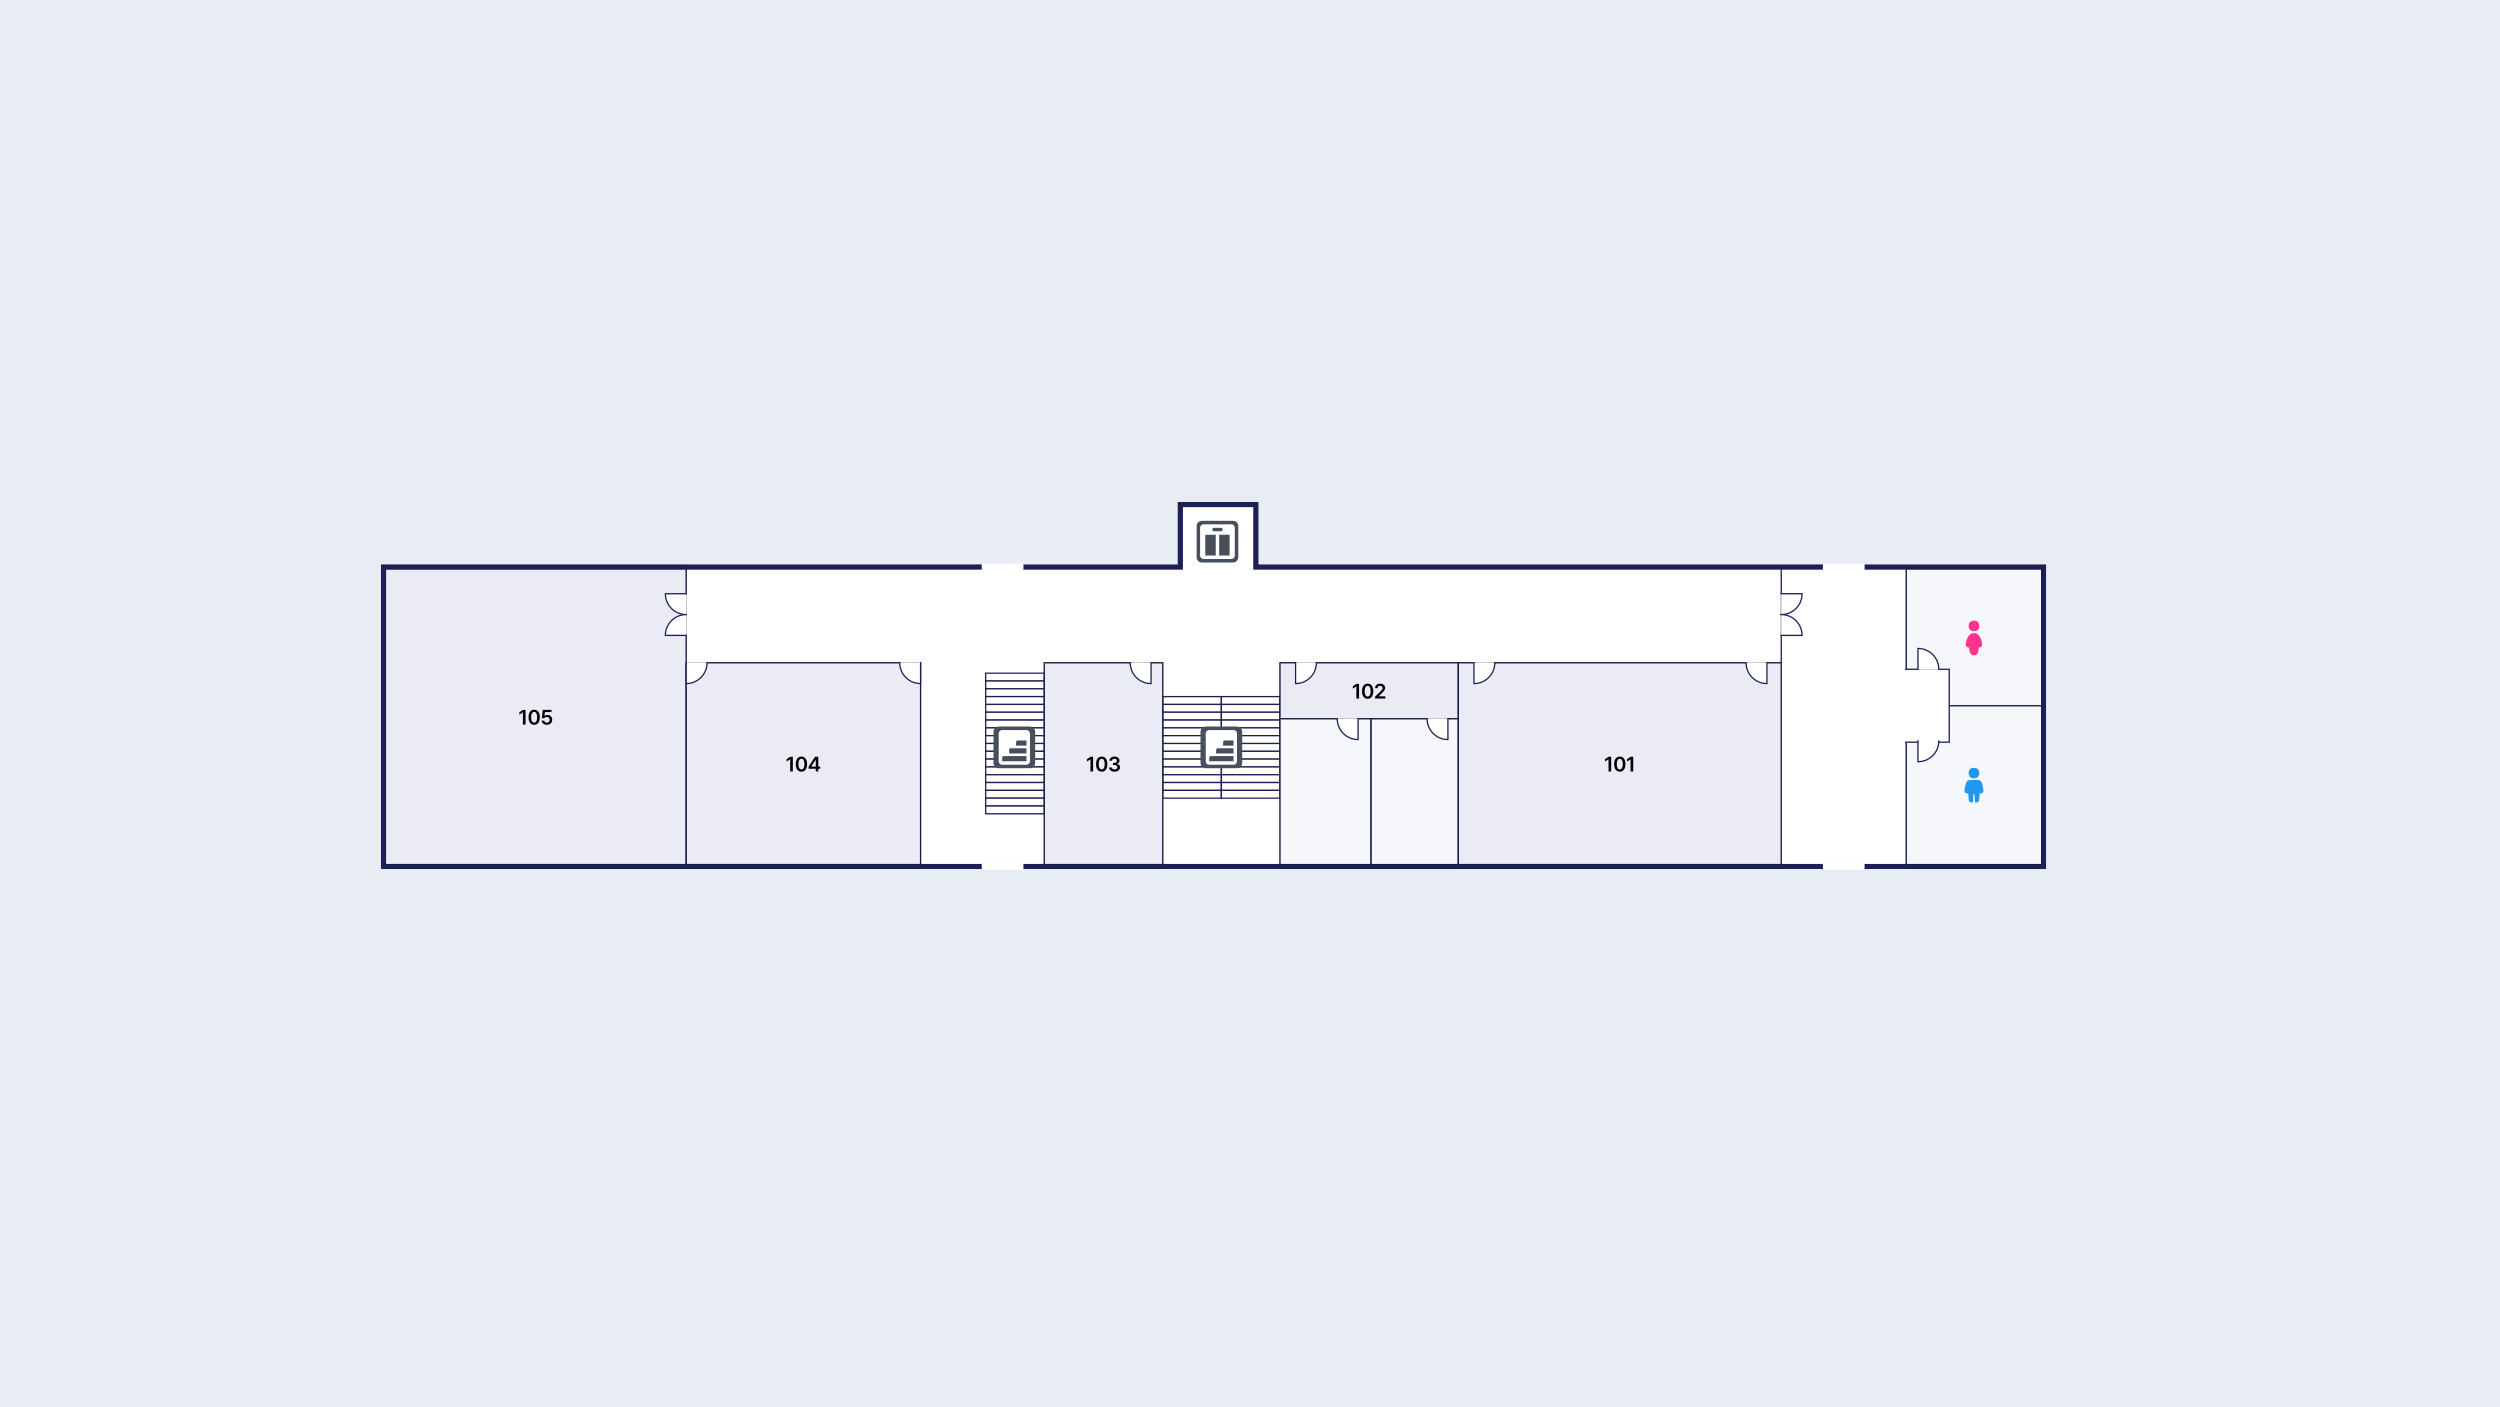
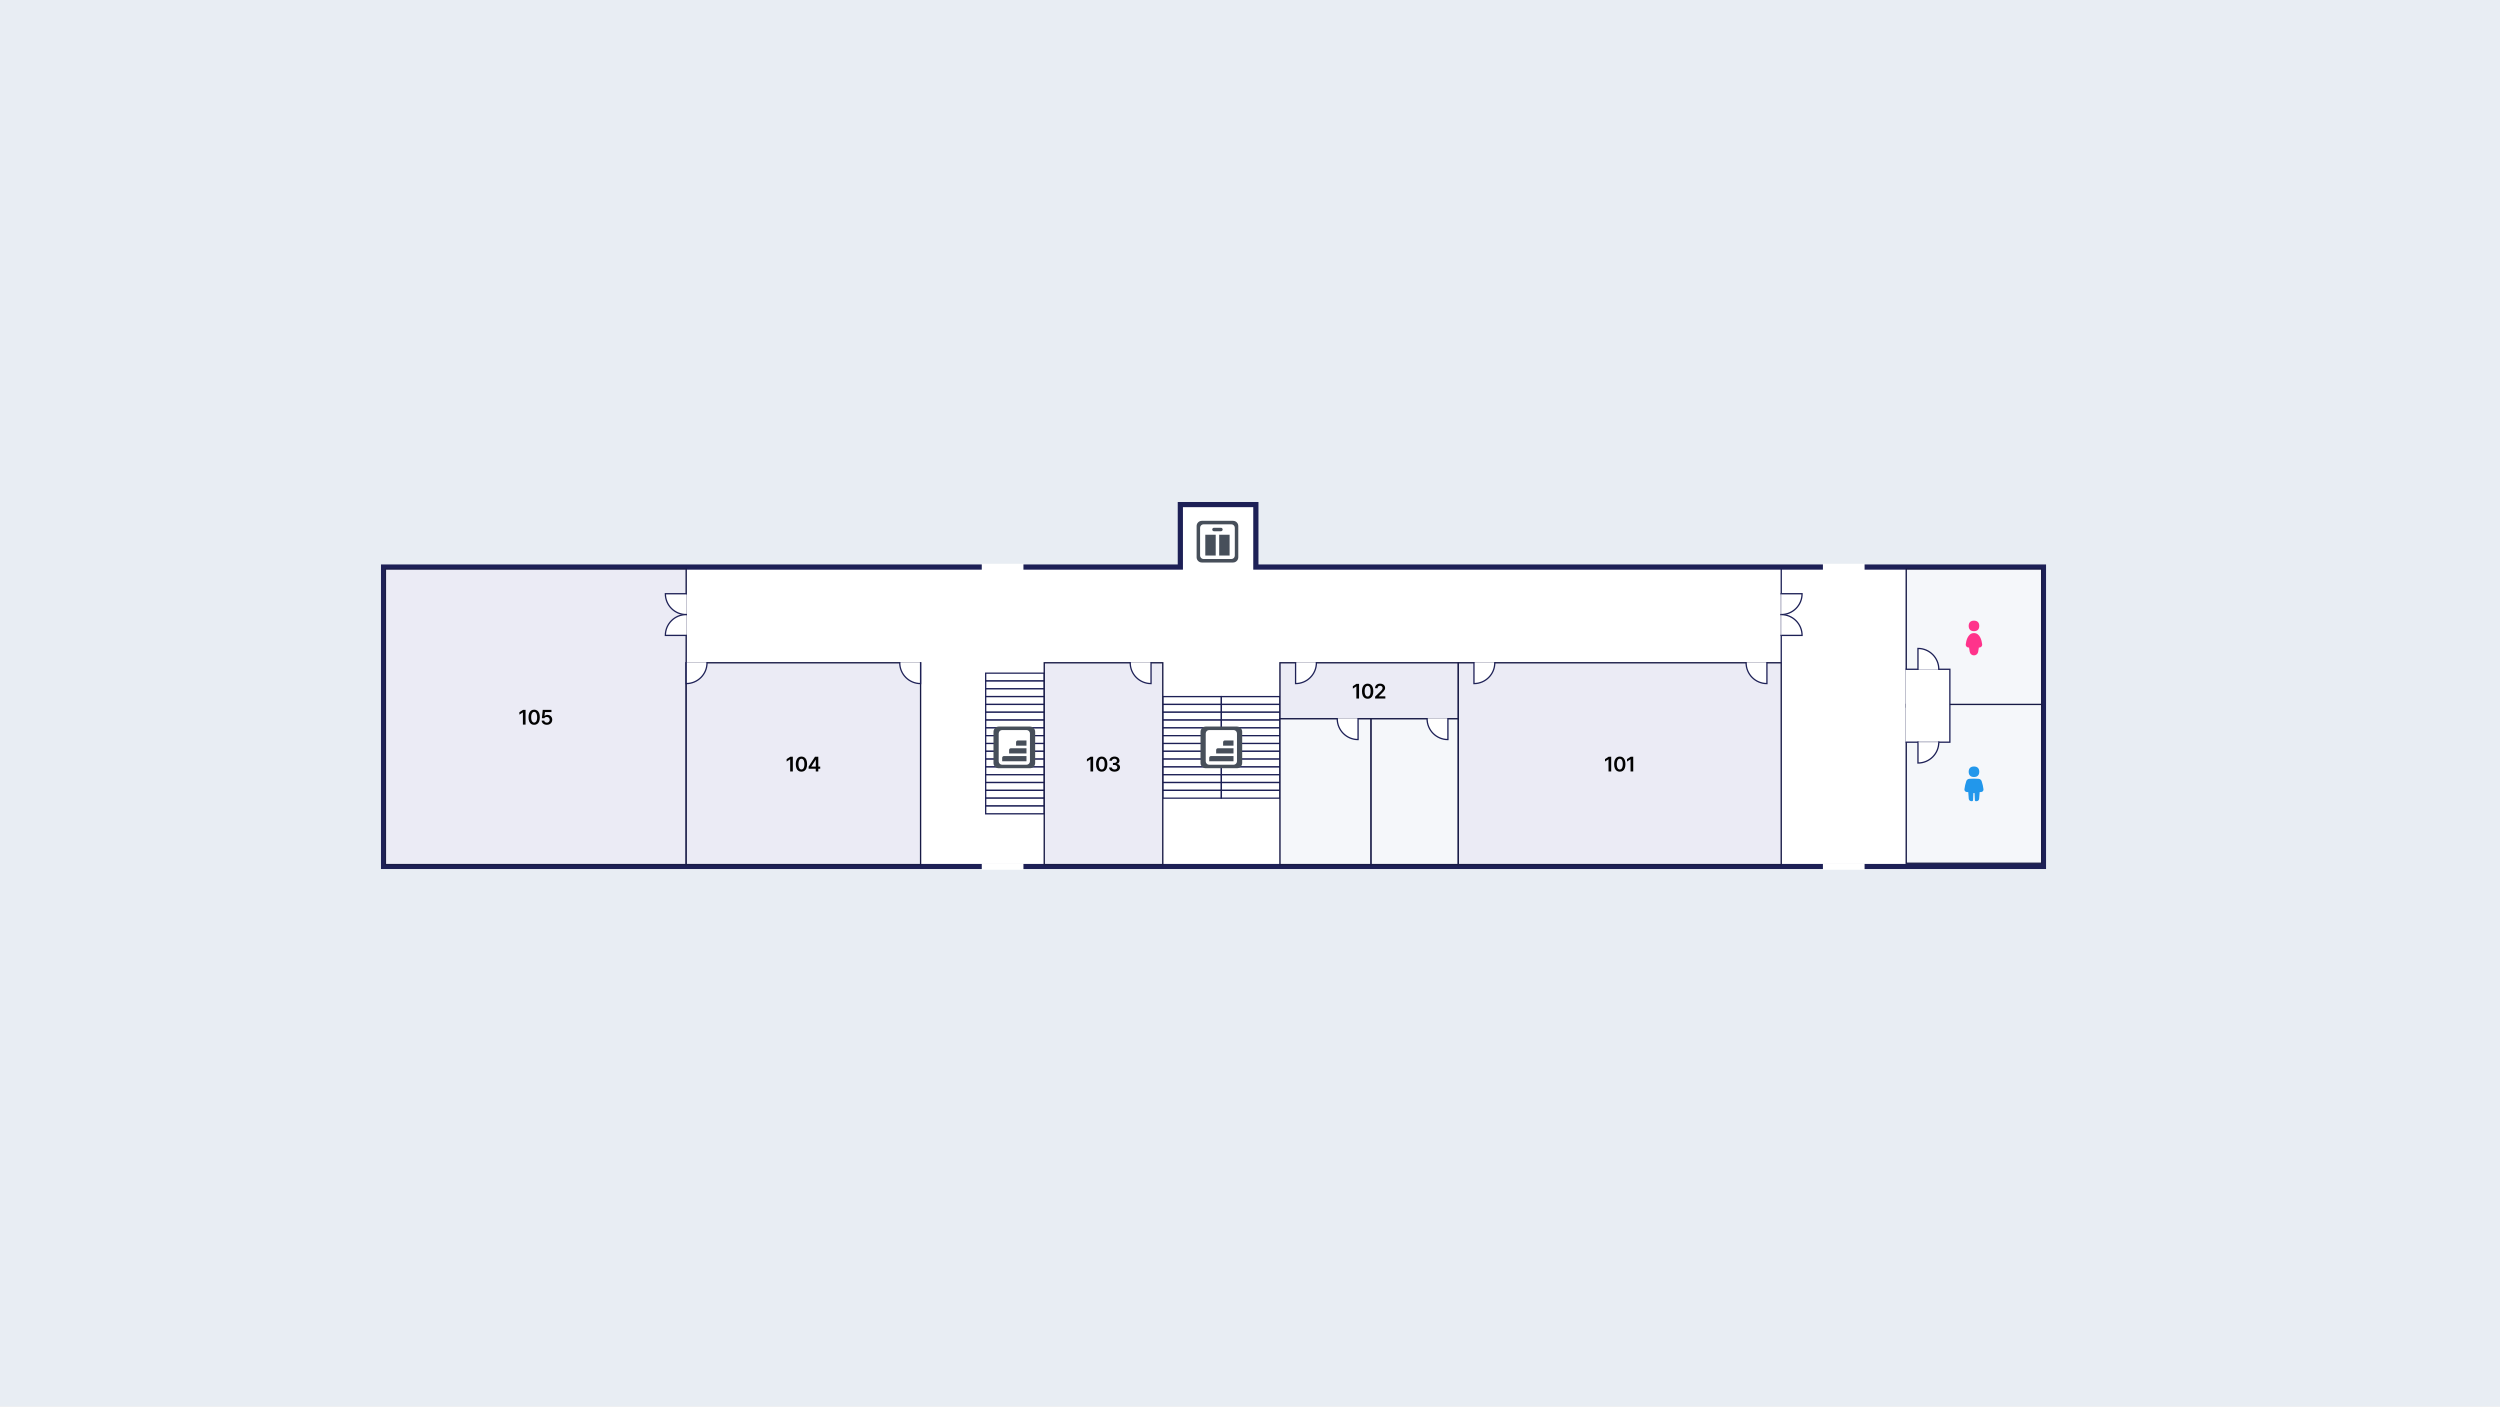
<svg xmlns="http://www.w3.org/2000/svg" width="1920" height="1080" viewBox="0 0 1920 1080" fill="none">
  <g id="B_1">
    <rect width="1920" height="1080" fill="#E8EDF3" />
    <g id="Visual">
      <g id="Union">
        <mask id="path-1-outside-1_913_35379" maskUnits="userSpaceOnUse" x="292.5" y="385.5" width="1279" height="282" fill="black">
          <rect fill="white" x="292.5" y="385.5" width="1279" height="282" />
          <path d="M963.5 436.5H1568.5V664.5H295.5V436.5H907.5V388.5H963.5V436.5Z" />
        </mask>
        <path d="M963.5 436.5H1568.5V664.5H295.5V436.5H907.5V388.5H963.5V436.5Z" fill="white" />
        <path d="M963.5 436.5H960.5V439.5H963.5V436.5ZM1568.5 436.5H1571.5V433.5H1568.5V436.5ZM1568.5 664.5V667.5H1571.5V664.5H1568.5ZM295.5 664.5H292.5V667.5H295.5V664.5ZM295.5 436.5V433.5H292.5V436.5H295.5ZM907.5 436.5V439.5H910.5V436.5H907.5ZM907.5 388.5V385.5H904.5V388.5H907.5ZM963.5 388.5H966.5V385.5H963.5V388.5ZM963.5 436.5V439.5H1568.5V436.5V433.5H963.5V436.5ZM1568.5 436.5H1565.5V664.5H1568.5H1571.5V436.5H1568.5ZM1568.5 664.5V661.5H295.5V664.5V667.5H1568.5V664.5ZM295.5 664.5H298.5V436.5H295.5H292.5V664.5H295.5ZM295.5 436.5V439.5H907.5V436.5V433.5H295.5V436.5ZM907.5 436.5H910.5V388.5H907.5H904.5V436.5H907.5ZM907.5 388.5V391.5H963.5V388.5V385.5H907.5V388.5ZM963.5 388.5H960.5V436.5H963.5H966.5V388.5H963.5Z" fill="#1D2056" mask="url(#path-1-outside-1_913_35379)" />
      </g>
      <g id="Rectangle 240653098">
        <path d="M1016 612.5H1048V644.5H1016V612.5Z" fill="white" />
        <path d="M1016 612.5H1048V644.5H1016V612.5Z" stroke="#1D2056" />
        <path d="M1016 612.5H1048V644.5H1016V612.5Z" stroke="black" stroke-opacity="0.2" />
      </g>
      <g id="Rectangle 240653098_2">
        <path d="M1016 576.5H1176V650.5H1016V576.5Z" fill="white" />
        <path d="M1016 576.5H1176V650.5H1016V576.5Z" stroke="#1D2056" />
        <path d="M1016 576.5H1176V650.5H1016V576.5Z" stroke="black" stroke-opacity="0.2" />
      </g>
      <g id="Union_2">
        <path d="M963.5 436.5H1568.5V664.5H295.5V436.5H907.5V388.5H963.5V436.5Z" fill="white" />
        <path d="M963.5 436.5H962.5V437.5H963.5V436.5ZM1568.5 436.5H1569.5V435.5H1568.5V436.5ZM1568.5 664.5V665.5H1569.5V664.5H1568.5ZM295.5 664.5H294.5V665.5H295.5V664.5ZM295.5 436.5V435.5H294.5V436.5H295.5ZM907.5 436.5V437.5H908.5V436.5H907.5ZM907.5 388.5V387.5H906.5V388.5H907.5ZM963.5 388.5H964.5V387.5H963.5V388.5ZM963.5 436.5V437.5H1568.5V436.5V435.5H963.5V436.5ZM1568.5 436.5H1567.5V664.5H1568.5H1569.5V436.5H1568.5ZM1568.5 664.5V663.5H295.5V664.5V665.5H1568.5V664.5ZM295.5 664.5H296.5V436.5H295.5H294.5V664.5H295.5ZM295.5 436.5V437.5H907.5V436.5V435.5H295.5V436.5ZM907.5 436.5H908.5V388.5H907.5H906.5V436.5H907.5ZM907.5 388.5V389.5H963.5V388.5V387.5H907.5V388.5ZM963.5 388.5H962.5V436.5H963.5H964.5V388.5H963.5Z" fill="#1D2056" />
      </g>
      <g id="map_elevator" clip-path="url(#clip0_913_35379)">
        <rect id="Rectangle 240653084" x="919" y="400" width="32" height="32" rx="4" fill="#474F5A" />
        <path id="Subtract" d="M945.667 402.667C947.139 402.667 948.333 403.861 948.333 405.333V426.667C948.333 428.139 947.139 429.333 945.667 429.333H924.333C922.861 429.333 921.667 428.139 921.667 426.667V405.333C921.667 403.861 922.861 402.667 924.333 402.667H945.667ZM925.667 410.667V426.667H933.667V410.667H925.667ZM936.333 410.667V426.667H944.333V410.667H936.333ZM932.333 405.333C931.597 405.333 931 405.931 931 406.667C931 407.403 931.597 408 932.333 408H937.667C938.403 408 939 407.403 939 406.667C939 405.931 938.403 405.333 937.667 405.333H932.333Z" fill="white" />
      </g>
      <rect id="Rectangle 240653118" x="786" y="663" width="5" height="32" transform="rotate(90 786 663)" fill="white" />
      <rect id="Rectangle 240653243" x="786" y="433" width="5" height="32" transform="rotate(90 786 433)" fill="white" />
      <rect id="Rectangle 240653244" x="1432" y="433" width="5" height="32" transform="rotate(90 1432 433)" fill="white" />
      <rect id="Rectangle 240653245" x="1432" y="663" width="5" height="32" transform="rotate(90 1432 663)" fill="white" />
      <g id="Frame 2087332179">
        <g id="stair">
          <rect id="Rectangle 240653086" x="938" y="535" width="6" height="45" transform="rotate(90 938 535)" fill="white" stroke="#1D2056" />
        </g>
        <g id="stair_2">
          <rect id="Rectangle 240653086_2" x="938" y="541" width="6" height="45" transform="rotate(90 938 541)" fill="white" stroke="#1D2056" />
        </g>
        <rect id="Rectangle 240653086_3" x="938" y="547" width="6" height="45" transform="rotate(90 938 547)" fill="white" stroke="#1D2056" />
        <rect id="Rectangle 240653087" x="938" y="553" width="6" height="45" transform="rotate(90 938 553)" fill="white" stroke="#1D2056" />
        <rect id="Rectangle 240653088" x="938" y="559" width="6" height="45" transform="rotate(90 938 559)" fill="white" stroke="#1D2056" />
        <rect id="Rectangle 240653089" x="938" y="565" width="6" height="45" transform="rotate(90 938 565)" fill="white" stroke="#1D2056" />
        <rect id="Rectangle 240653090" x="938" y="571" width="6" height="45" transform="rotate(90 938 571)" fill="white" stroke="#1D2056" />
        <rect id="Rectangle 240653091" x="938" y="577" width="6" height="45" transform="rotate(90 938 577)" fill="white" stroke="#1D2056" />
        <rect id="Rectangle 240653092" x="938" y="583" width="6" height="45" transform="rotate(90 938 583)" fill="white" stroke="#1D2056" />
        <rect id="Rectangle 240653093" x="938" y="589" width="6" height="45" transform="rotate(90 938 589)" fill="white" stroke="#1D2056" />
        <rect id="Rectangle 240653094" x="938" y="595" width="6" height="45" transform="rotate(90 938 595)" fill="white" stroke="#1D2056" />
        <rect id="Rectangle 240653095" x="938" y="601" width="6" height="45" transform="rotate(90 938 601)" fill="white" stroke="#1D2056" />
        <rect id="Rectangle 240653096" x="938" y="607" width="6" height="45" transform="rotate(90 938 607)" fill="white" stroke="#1D2056" />
      </g>
      <g id="Frame 2087332186">
        <g id="stair_3">
          <rect id="Rectangle 240653086_4" x="802" y="517" width="6" height="45" transform="rotate(90 802 517)" fill="white" stroke="#1D2056" />
        </g>
        <g id="stair_4">
          <rect id="Rectangle 240653086_5" x="802" y="523" width="6" height="45" transform="rotate(90 802 523)" fill="white" stroke="#1D2056" />
        </g>
        <rect id="Rectangle 240653086_6" x="802" y="529" width="6" height="45" transform="rotate(90 802 529)" fill="white" stroke="#1D2056" />
        <rect id="Rectangle 240653087_2" x="802" y="535" width="6" height="45" transform="rotate(90 802 535)" fill="white" stroke="#1D2056" />
        <rect id="Rectangle 240653088_2" x="802" y="541" width="6" height="45" transform="rotate(90 802 541)" fill="white" stroke="#1D2056" />
        <rect id="Rectangle 240653089_2" x="802" y="547" width="6" height="45" transform="rotate(90 802 547)" fill="white" stroke="#1D2056" />
        <rect id="Rectangle 240653090_2" x="802" y="553" width="6" height="45" transform="rotate(90 802 553)" fill="white" stroke="#1D2056" />
        <rect id="Rectangle 240653091_2" x="802" y="559" width="6" height="45" transform="rotate(90 802 559)" fill="white" stroke="#1D2056" />
        <rect id="Rectangle 240653092_2" x="802" y="565" width="6" height="45" transform="rotate(90 802 565)" fill="white" stroke="#1D2056" />
        <rect id="Rectangle 240653093_2" x="802" y="571" width="6" height="45" transform="rotate(90 802 571)" fill="white" stroke="#1D2056" />
        <rect id="Rectangle 240653094_2" x="802" y="577" width="6" height="45" transform="rotate(90 802 577)" fill="white" stroke="#1D2056" />
        <rect id="Rectangle 240653095_2" x="802" y="583" width="6" height="45" transform="rotate(90 802 583)" fill="white" stroke="#1D2056" />
        <rect id="Rectangle 240653096_2" x="802" y="589" width="6" height="45" transform="rotate(90 802 589)" fill="white" stroke="#1D2056" />
        <rect id="Rectangle 240653097" x="802" y="595" width="6" height="45" transform="rotate(90 802 595)" fill="white" stroke="#1D2056" />
        <rect id="Rectangle 240653098_3" x="802" y="601" width="6" height="45" transform="rotate(90 802 601)" fill="white" stroke="#1D2056" />
        <rect id="Rectangle 240653099" x="802" y="607" width="6" height="45" transform="rotate(90 802 607)" fill="white" stroke="#1D2056" />
        <rect id="Rectangle 240653100" x="802" y="613" width="6" height="45" transform="rotate(90 802 613)" fill="white" stroke="#1D2056" />
        <rect id="Rectangle 240653101" x="802" y="619" width="6" height="45" transform="rotate(90 802 619)" fill="white" stroke="#1D2056" />
      </g>
      <g id="Frame 2087332185">
        <g id="stair_5">
          <rect id="Rectangle 240653086_7" x="983" y="535" width="6" height="45" transform="rotate(90 983 535)" fill="white" stroke="#1D2056" />
        </g>
        <g id="stair_6">
          <rect id="Rectangle 240653086_8" x="983" y="541" width="6" height="45" transform="rotate(90 983 541)" fill="white" stroke="#1D2056" />
        </g>
        <rect id="Rectangle 240653086_9" x="983" y="547" width="6" height="45" transform="rotate(90 983 547)" fill="white" stroke="#1D2056" />
        <rect id="Rectangle 240653087_3" x="983" y="553" width="6" height="45" transform="rotate(90 983 553)" fill="white" stroke="#1D2056" />
        <rect id="Rectangle 240653088_3" x="983" y="559" width="6" height="45" transform="rotate(90 983 559)" fill="white" stroke="#1D2056" />
        <rect id="Rectangle 240653089_3" x="983" y="565" width="6" height="45" transform="rotate(90 983 565)" fill="white" stroke="#1D2056" />
        <rect id="Rectangle 240653090_3" x="983" y="571" width="6" height="45" transform="rotate(90 983 571)" fill="white" stroke="#1D2056" />
        <rect id="Rectangle 240653091_3" x="983" y="577" width="6" height="45" transform="rotate(90 983 577)" fill="white" stroke="#1D2056" />
        <rect id="Rectangle 240653092_3" x="983" y="583" width="6" height="45" transform="rotate(90 983 583)" fill="white" stroke="#1D2056" />
        <rect id="Rectangle 240653093_3" x="983" y="589" width="6" height="45" transform="rotate(90 983 589)" fill="white" stroke="#1D2056" />
        <rect id="Rectangle 240653094_3" x="983" y="595" width="6" height="45" transform="rotate(90 983 595)" fill="white" stroke="#1D2056" />
        <rect id="Rectangle 240653095_3" x="983" y="601" width="6" height="45" transform="rotate(90 983 601)" fill="white" stroke="#1D2056" />
        <rect id="Rectangle 240653096_3" x="983" y="607" width="6" height="45" transform="rotate(90 983 607)" fill="white" stroke="#1D2056" />
      </g>
      <g id="room">
        <rect x="296" y="437" width="231" height="227" fill="#EBEBF5" />
        <rect x="296" y="437" width="231" height="227" stroke="#1D2056" />
        <rect x="296" y="437" width="231" height="227" stroke="black" stroke-opacity="0.2" />
        <path id="105" d="M403.632 556.5H401.586V547.172H401.523L398.875 548.867V547L401.679 545.188H403.632V556.5ZM410.234 556.656C409.328 556.656 408.549 556.43 407.898 555.977C407.253 555.523 406.755 554.862 406.406 553.992C406.062 553.117 405.891 552.068 405.891 550.844C405.891 549.62 406.062 548.573 406.406 547.703C406.755 546.833 407.255 546.172 407.906 545.719C408.557 545.26 409.333 545.031 410.234 545.031C411.135 545.031 411.911 545.26 412.562 545.719C413.219 546.172 413.719 546.836 414.062 547.711C414.406 548.581 414.578 549.625 414.578 550.844C414.578 552.073 414.406 553.122 414.062 553.992C413.724 554.862 413.227 555.523 412.57 555.977C411.919 556.43 411.141 556.656 410.234 556.656ZM410.234 554.945C410.708 554.945 411.117 554.792 411.461 554.484C411.805 554.172 412.068 553.711 412.25 553.102C412.437 552.487 412.529 551.734 412.523 550.844C412.523 549.958 412.43 549.208 412.242 548.594C412.06 547.974 411.797 547.508 411.453 547.195C411.115 546.878 410.708 546.719 410.234 546.719C409.76 546.719 409.352 546.878 409.008 547.195C408.669 547.508 408.406 547.974 408.219 548.594C408.031 549.208 407.937 549.958 407.937 550.844C407.937 551.734 408.029 552.487 408.211 553.102C408.398 553.711 408.664 554.172 409.008 554.484C409.352 554.792 409.76 554.945 410.234 554.945ZM419.977 556.656C419.237 556.656 418.565 556.518 417.961 556.242C417.362 555.961 416.891 555.576 416.547 555.086C416.203 554.596 416.019 554.044 415.993 553.43H417.969C418 553.732 418.107 554.003 418.289 554.242C418.472 554.482 418.711 554.669 419.008 554.805C419.305 554.94 419.628 555.008 419.977 555.008C420.394 555.008 420.766 554.914 421.094 554.727C421.422 554.539 421.68 554.281 421.868 553.953C422.055 553.625 422.149 553.253 422.149 552.836C422.149 552.409 422.052 552.029 421.86 551.695C421.672 551.362 421.409 551.102 421.071 550.914C420.732 550.721 420.347 550.625 419.914 550.625C419.466 550.62 419.086 550.695 418.774 550.852C418.461 551.008 418.216 551.255 418.039 551.594H416.157L416.836 545.188H423.516V546.891H418.516L418.172 549.898H418.266C418.495 549.643 418.805 549.435 419.196 549.273C419.591 549.112 420.016 549.031 420.469 549.031C421.162 549.031 421.787 549.193 422.344 549.516C422.901 549.833 423.336 550.279 423.649 550.852C423.966 551.419 424.125 552.062 424.125 552.781C424.125 553.526 423.948 554.193 423.594 554.781C423.24 555.37 422.748 555.831 422.118 556.164C421.493 556.492 420.779 556.656 419.977 556.656Z" fill="black" />
      </g>
      <g id="room_2">
        <rect x="527" y="509" width="180" height="155" fill="#EBEBF5" />
        <rect x="527" y="509" width="180" height="155" stroke="#1D2056" />
        <rect x="527" y="509" width="180" height="155" stroke="black" stroke-opacity="0.2" />
        <path id="104" d="M608.898 592.5H606.851V583.172H606.789L604.14 584.867V583L606.945 581.188H608.898V592.5ZM615.5 592.656C614.594 592.656 613.815 592.43 613.164 591.977C612.518 591.523 612.021 590.862 611.672 589.992C611.328 589.117 611.156 588.068 611.156 586.844C611.156 585.62 611.328 584.573 611.672 583.703C612.021 582.833 612.521 582.172 613.172 581.719C613.823 581.26 614.599 581.031 615.5 581.031C616.401 581.031 617.177 581.26 617.828 581.719C618.484 582.172 618.984 582.836 619.328 583.711C619.672 584.581 619.844 585.625 619.844 586.844C619.844 588.073 619.672 589.122 619.328 589.992C618.99 590.862 618.492 591.523 617.836 591.977C617.185 592.43 616.406 592.656 615.5 592.656ZM615.5 590.945C615.974 590.945 616.383 590.792 616.727 590.484C617.07 590.172 617.333 589.711 617.516 589.102C617.703 588.487 617.794 587.734 617.789 586.844C617.789 585.958 617.695 585.208 617.508 584.594C617.326 583.974 617.062 583.508 616.719 583.195C616.38 582.878 615.974 582.719 615.5 582.719C615.026 582.719 614.617 582.878 614.273 583.195C613.935 583.508 613.672 583.974 613.484 584.594C613.297 585.208 613.203 585.958 613.203 586.844C613.203 587.734 613.294 588.487 613.477 589.102C613.664 589.711 613.93 590.172 614.273 590.484C614.617 590.792 615.026 590.945 615.5 590.945ZM621.016 588.773L625.907 581.188H627.25V583.5H626.414L623.102 588.633V588.727H629.93V590.391H621.016V588.773ZM626.508 589.906L626.532 589.172V581.188H628.453V592.5H626.508V589.906Z" fill="black" />
      </g>
      <g id="room_3">
        <rect x="802" y="509" width="91" height="155" fill="#EBEBF5" />
        <rect x="802" y="509" width="91" height="155" stroke="#1D2056" />
        <rect x="802" y="509" width="91" height="155" stroke="black" stroke-opacity="0.2" />
        <path id="103" d="M839.515 592.5H837.468V583.172H837.406L834.757 584.867V583L837.562 581.188H839.515V592.5ZM846.117 592.656C845.211 592.656 844.432 592.43 843.781 591.977C843.135 591.523 842.638 590.862 842.289 589.992C841.945 589.117 841.773 588.068 841.773 586.844C841.773 585.62 841.945 584.573 842.289 583.703C842.638 582.833 843.138 582.172 843.789 581.719C844.44 581.26 845.216 581.031 846.117 581.031C847.018 581.031 847.794 581.26 848.445 581.719C849.102 582.172 849.602 582.836 849.945 583.711C850.289 584.581 850.461 585.625 850.461 586.844C850.461 588.073 850.289 589.122 849.945 589.992C849.607 590.862 849.109 591.523 848.453 591.977C847.802 592.43 847.023 592.656 846.117 592.656ZM846.117 590.945C846.591 590.945 847 590.792 847.344 590.484C847.687 590.172 847.951 589.711 848.133 589.102C848.32 588.487 848.411 587.734 848.406 586.844C848.406 585.958 848.312 585.208 848.125 584.594C847.943 583.974 847.68 583.508 847.336 583.195C846.997 582.878 846.591 582.719 846.117 582.719C845.643 582.719 845.234 582.878 844.891 583.195C844.552 583.508 844.289 583.974 844.102 584.594C843.914 585.208 843.82 585.958 843.82 586.844C843.82 587.734 843.911 588.487 844.094 589.102C844.281 589.711 844.547 590.172 844.891 590.484C845.234 590.792 845.643 590.945 846.117 590.945ZM855.953 592.656C855.157 592.656 854.443 592.521 853.813 592.25C853.183 591.979 852.688 591.599 852.328 591.109C851.974 590.615 851.787 590.055 851.766 589.43H853.821C853.841 589.721 853.946 589.982 854.133 590.211C854.321 590.44 854.573 590.62 854.891 590.75C855.209 590.875 855.56 590.938 855.946 590.938C856.357 590.938 856.727 590.867 857.055 590.727C857.388 590.581 857.646 590.383 857.828 590.133C858.011 589.878 858.099 589.586 858.094 589.258C858.099 588.909 858.008 588.604 857.821 588.344C857.638 588.078 857.368 587.872 857.008 587.727C856.654 587.576 856.235 587.5 855.75 587.5H854.743V585.93H855.75C856.151 585.93 856.506 585.862 856.813 585.727C857.125 585.586 857.365 585.391 857.532 585.141C857.703 584.891 857.789 584.604 857.789 584.281C857.789 583.964 857.714 583.685 857.563 583.445C857.417 583.201 857.206 583.013 856.93 582.883C856.659 582.747 856.341 582.68 855.977 582.68C855.623 582.68 855.292 582.745 854.985 582.875C854.683 583 854.438 583.18 854.25 583.414C854.068 583.643 853.969 583.917 853.953 584.234H851.993C852.019 583.609 852.206 583.055 852.555 582.57C852.909 582.086 853.386 581.708 853.985 581.438C854.584 581.167 855.25 581.031 855.985 581.031C856.735 581.031 857.394 581.169 857.961 581.445C858.534 581.721 858.977 582.099 859.289 582.578C859.607 583.052 859.761 583.581 859.75 584.164C859.761 584.576 859.68 584.953 859.508 585.297C859.336 585.635 859.091 585.917 858.774 586.141C858.456 586.365 858.091 586.521 857.68 586.609V586.695C858.211 586.763 858.664 586.919 859.039 587.164C859.414 587.404 859.701 587.711 859.899 588.086C860.097 588.456 860.19 588.88 860.18 589.359C860.19 589.979 860.011 590.542 859.641 591.047C859.276 591.547 858.771 591.94 858.125 592.227C857.485 592.513 856.761 592.656 855.953 592.656Z" fill="black" />
      </g>
      <g id="room_4">
        <rect x="983" y="509" width="137" height="43" fill="#EBEBF5" />
        <rect x="983" y="509" width="137" height="43" stroke="#1D2056" />
        <rect x="983" y="509" width="137" height="43" stroke="black" stroke-opacity="0.2" />
        <path id="102" d="M1043.75 536.5H1041.7V527.172H1041.64L1038.99 528.867V527L1041.8 525.188H1043.75V536.5ZM1050.35 536.656C1049.45 536.656 1048.67 536.43 1048.02 535.977C1047.37 535.523 1046.87 534.862 1046.52 533.992C1046.18 533.117 1046.01 532.068 1046.01 530.844C1046.01 529.62 1046.18 528.573 1046.52 527.703C1046.87 526.833 1047.37 526.172 1048.02 525.719C1048.67 525.26 1049.45 525.031 1050.35 525.031C1051.25 525.031 1052.03 525.26 1052.68 525.719C1053.34 526.172 1053.84 526.836 1054.18 527.711C1054.52 528.581 1054.7 529.625 1054.7 530.844C1054.7 532.073 1054.52 533.122 1054.18 533.992C1053.84 534.862 1053.34 535.523 1052.69 535.977C1052.04 536.43 1051.26 536.656 1050.35 536.656ZM1050.35 534.945C1050.83 534.945 1051.23 534.792 1051.58 534.484C1051.92 534.172 1052.18 533.711 1052.37 533.102C1052.55 532.487 1052.65 531.734 1052.64 530.844C1052.64 529.958 1052.55 529.208 1052.36 528.594C1052.18 527.974 1051.91 527.508 1051.57 527.195C1051.23 526.878 1050.83 526.719 1050.35 526.719C1049.88 526.719 1049.47 526.878 1049.12 527.195C1048.79 527.508 1048.52 527.974 1048.34 528.594C1048.15 529.208 1048.05 529.958 1048.05 530.844C1048.05 531.734 1048.15 532.487 1048.33 533.102C1048.52 533.711 1048.78 534.172 1049.12 534.484C1049.47 534.792 1049.88 534.945 1050.35 534.945ZM1056.08 535.023L1060.07 531.18C1060.51 530.742 1060.85 530.385 1061.09 530.109C1061.33 529.828 1061.51 529.549 1061.63 529.273C1061.76 528.997 1061.82 528.706 1061.82 528.398C1061.82 528.06 1061.73 527.76 1061.56 527.5C1061.39 527.24 1061.16 527.039 1060.87 526.898C1060.58 526.753 1060.24 526.68 1059.87 526.68C1059.49 526.68 1059.16 526.758 1058.87 526.914C1058.58 527.065 1058.35 527.284 1058.2 527.57C1058.04 527.857 1057.96 528.188 1057.96 528.562H1056.03C1056.03 527.859 1056.2 527.242 1056.52 526.711C1056.85 526.174 1057.31 525.76 1057.89 525.469C1058.48 525.177 1059.15 525.031 1059.9 525.031C1060.66 525.031 1061.33 525.172 1061.91 525.453C1062.5 525.734 1062.95 526.122 1063.27 526.617C1063.6 527.112 1063.77 527.674 1063.77 528.305C1063.77 528.742 1063.68 529.164 1063.52 529.57C1063.35 529.977 1063.06 530.424 1062.66 530.914C1062.26 531.404 1061.68 532.003 1060.93 532.711L1058.91 534.711V534.797H1063.94V536.5H1056.09L1056.08 535.023Z" fill="black" />
      </g>
      <g id="room_5">
        <rect x="983" y="552" width="70" height="112" fill="#F5F7FA" />
        <rect x="983" y="552" width="70" height="112" stroke="#1D2056" />
        <rect x="983" y="552" width="70" height="112" stroke="black" stroke-opacity="0.2" />
      </g>
      <g id="room_6">
        <rect x="1053" y="552" width="67" height="112" fill="#F5F7FA" />
        <rect x="1053" y="552" width="67" height="112" stroke="#1D2056" />
        <rect x="1053" y="552" width="67" height="112" stroke="black" stroke-opacity="0.2" />
      </g>
      <g id="room_7">
        <rect x="1120" y="509" width="248" height="155" fill="#EBEBF5" />
        <rect x="1120" y="509" width="248" height="155" stroke="#1D2056" />
        <rect x="1120" y="509" width="248" height="155" stroke="black" stroke-opacity="0.2" />
        <path id="101" d="M1237.4 592.5H1235.35V583.172H1235.29L1232.64 584.867V583L1235.44 581.188H1237.4V592.5ZM1244 592.656C1243.09 592.656 1242.32 592.43 1241.66 591.977C1241.02 591.523 1240.52 590.862 1240.17 589.992C1239.83 589.117 1239.66 588.068 1239.66 586.844C1239.66 585.62 1239.83 584.573 1240.17 583.703C1240.52 582.833 1241.02 582.172 1241.67 581.719C1242.32 581.26 1243.1 581.031 1244 581.031C1244.9 581.031 1245.68 581.26 1246.33 581.719C1246.98 582.172 1247.48 582.836 1247.83 583.711C1248.17 584.581 1248.34 585.625 1248.34 586.844C1248.34 588.073 1248.17 589.122 1247.83 589.992C1247.49 590.862 1246.99 591.523 1246.34 591.977C1245.68 592.43 1244.91 592.656 1244 592.656ZM1244 590.945C1244.47 590.945 1244.88 590.792 1245.23 590.484C1245.57 590.172 1245.83 589.711 1246.02 589.102C1246.2 588.487 1246.29 587.734 1246.29 586.844C1246.29 585.958 1246.2 585.208 1246.01 584.594C1245.83 583.974 1245.56 583.508 1245.22 583.195C1244.88 582.878 1244.47 582.719 1244 582.719C1243.53 582.719 1243.12 582.878 1242.77 583.195C1242.43 583.508 1242.17 583.974 1241.98 584.594C1241.8 585.208 1241.7 585.958 1241.7 586.844C1241.7 587.734 1241.79 588.487 1241.98 589.102C1242.16 589.711 1242.43 590.172 1242.77 590.484C1243.12 590.792 1243.53 590.945 1244 590.945ZM1254.32 592.5H1252.27V583.172H1252.21L1249.56 584.867V583L1252.37 581.188H1254.32V592.5Z" fill="black" />
      </g>
      <g id="room_8">
        <rect x="1464" y="437" width="104" height="106" fill="#F5F7FA" />
        <rect x="1464" y="437" width="104" height="106" stroke="#1D2056" />
        <rect x="1464" y="437" width="104" height="106" stroke="black" stroke-opacity="0.2" />
        <g id="map_toilet_female">
          <path id="Vector" fill-rule="evenodd" clip-rule="evenodd" d="M1516 486.209C1514.75 486.209 1513.74 486.604 1512.92 487.276C1512.11 487.937 1511.51 488.851 1511.02 489.863C1510.32 491.326 1509.88 493.183 1509.68 494.884C1509.53 496.246 1510.65 497.312 1511.96 497.312H1512.22L1512.75 500.585C1512.88 501.352 1513.27 502.049 1513.87 502.553C1514.46 503.057 1515.22 503.333 1516 503.333C1516.78 503.333 1517.53 503.057 1518.13 502.553C1518.72 502.049 1519.12 501.352 1519.24 500.585L1519.77 497.312H1520.04C1521.35 497.312 1522.47 496.246 1522.32 494.884C1522.12 493.183 1521.68 491.326 1520.98 489.863C1520.49 488.851 1519.89 487.939 1519.08 487.274C1518.26 486.604 1517.25 486.208 1516 486.208V486.209ZM1520.08 480.71C1520.08 483.297 1518.62 484.752 1516.02 484.752C1513.41 484.752 1511.95 483.297 1511.95 480.71C1511.95 478.122 1513.41 476.667 1516.02 476.667C1518.62 476.667 1520.08 478.122 1520.08 480.71Z" fill="#FF338B" />
        </g>
      </g>
      <g id="room_9">
-         <rect x="1464" y="542" width="104" height="122" fill="#F5F7FA" />
-         <rect x="1464" y="542" width="104" height="122" stroke="#1D2056" />
-         <rect x="1464" y="542" width="104" height="122" stroke="black" stroke-opacity="0.2" />
+         <rect x="1464" y="541" width="104" height="122" fill="#F5F7FA" />
+         <rect x="1464" y="541" width="104" height="122" stroke="#1D2056" />
+         <rect x="1464" y="541" width="104" height="122" stroke="black" stroke-opacity="0.2" />
        <g id="map_toilet_male">
-           <path id="Vector_2" fill-rule="evenodd" clip-rule="evenodd" d="M1512.43 599.126C1513.26 599.059 1514.43 599 1516 599C1517.57 599 1518.74 599.059 1519.57 599.126C1520.66 599.213 1521.55 599.912 1521.89 600.912C1522.59 602.945 1523.06 605.041 1523.32 607.167C1523.45 608.262 1522.6 609.207 1521.48 609.276C1521.15 609.295 1520.78 609.316 1520.38 609.335L1519.99 614.477C1519.92 615.408 1519.2 616.185 1518.22 616.281C1518.04 616.298 1517.85 616.316 1517.65 616.331C1517.53 616.34 1517.41 616.325 1517.3 616.288C1517.18 616.251 1517.08 616.192 1516.99 616.115C1516.9 616.038 1516.83 615.944 1516.78 615.84C1516.73 615.735 1516.7 615.622 1516.7 615.506L1516.47 610.297C1516.47 610.222 1516.44 610.152 1516.38 610.1C1516.32 610.048 1516.25 610.019 1516.17 610.019H1515.83C1515.75 610.019 1515.67 610.048 1515.62 610.1C1515.56 610.152 1515.53 610.223 1515.53 610.298L1515.3 615.506C1515.3 615.622 1515.27 615.735 1515.22 615.84C1515.17 615.944 1515.1 616.038 1515.01 616.115C1514.92 616.192 1514.82 616.251 1514.7 616.288C1514.59 616.325 1514.47 616.34 1514.35 616.331C1514.16 616.316 1513.97 616.299 1513.78 616.28C1512.81 616.185 1512.08 615.408 1512.01 614.477L1511.62 609.335C1511.22 609.316 1510.85 609.296 1510.52 609.276C1509.4 609.207 1508.55 608.262 1508.68 607.167C1508.94 605.041 1509.41 602.946 1510.11 600.913C1510.45 599.912 1511.34 599.213 1512.43 599.126Z" fill="#2297EB" />
-           <path id="Vector_3" d="M1516.02 597.752C1518.62 597.752 1520.08 596.297 1520.08 593.71C1520.08 591.122 1518.62 589.667 1516.02 589.667C1513.41 589.667 1511.95 591.122 1511.95 593.71C1511.95 596.297 1513.41 597.752 1516.02 597.752Z" fill="#2297EB" />
+           <path id="Vector_2" fill-rule="evenodd" clip-rule="evenodd" d="M1512.43 598.126C1513.26 598.059 1514.43 598 1516 598C1517.57 598 1518.74 598.059 1519.57 598.126C1520.66 598.213 1521.55 598.912 1521.89 599.912C1522.59 601.945 1523.06 604.041 1523.32 606.167C1523.45 607.262 1522.6 608.207 1521.48 608.276C1521.15 608.295 1520.78 608.316 1520.38 608.335L1519.99 613.477C1519.92 614.408 1519.2 615.185 1518.22 615.281C1518.04 615.298 1517.85 615.316 1517.65 615.331C1517.53 615.34 1517.41 615.325 1517.3 615.288C1517.18 615.251 1517.08 615.192 1516.99 615.115C1516.9 615.038 1516.83 614.944 1516.78 614.84C1516.73 614.735 1516.7 614.622 1516.7 614.506L1516.47 609.297C1516.47 609.222 1516.44 609.152 1516.38 609.1C1516.32 609.048 1516.25 609.019 1516.17 609.019H1515.83C1515.75 609.019 1515.67 609.048 1515.62 609.1C1515.56 609.152 1515.53 609.223 1515.53 609.298L1515.3 614.506C1515.3 614.622 1515.27 614.735 1515.22 614.84C1515.17 614.944 1515.1 615.038 1515.01 615.115C1514.92 615.192 1514.82 615.251 1514.7 615.288C1514.59 615.325 1514.47 615.34 1514.35 615.331C1514.16 615.316 1513.97 615.299 1513.78 615.28C1512.81 615.185 1512.08 614.408 1512.01 613.477L1511.62 608.335C1511.22 608.316 1510.85 608.296 1510.52 608.276C1509.4 608.207 1508.55 607.262 1508.68 606.167C1508.94 604.041 1509.41 601.946 1510.11 599.913C1510.45 598.912 1511.34 598.213 1512.43 598.126Z" fill="#2297EB" />
+           <path id="Vector_3" d="M1516.02 596.752C1518.62 596.752 1520.08 595.297 1520.08 592.71C1520.08 590.122 1518.62 588.667 1516.02 588.667C1513.41 588.667 1511.95 590.122 1511.95 592.71C1511.95 595.297 1513.41 596.752 1516.02 596.752Z" fill="#2297EB" />
        </g>
      </g>
      <g id="map_stairs" clip-path="url(#clip1_913_35379)">
        <rect id="Rectangle 240653084_2" x="922" y="558" width="32" height="32" rx="4" fill="#474F5A" />
        <path id="Subtract_2" d="M947.333 560.667C948.806 560.667 950 561.86 950 563.333V584.667C950 586.14 948.806 587.333 947.333 587.333H928.667C927.194 587.333 926 586.14 926 584.667V563.333C926 561.86 927.194 560.667 928.667 560.667H947.333ZM930 580.667C929.264 580.667 928.667 581.264 928.667 582V584.667H947.333V580.667H930ZM935.333 574.667C934.597 574.667 934 575.264 934 576V578.667H947.333V574.667H935.333ZM940.667 568.667C939.931 568.667 939.333 569.264 939.333 570V572.667H947.333V568.667H940.667Z" fill="white" />
      </g>
      <g id="door">
        <path id="Intersect" d="M527 509L543 509C543 517.837 535.837 525 527 525L527 509Z" fill="white" />
        <path id="Intersect_2" d="M527 509L527 525C535.837 525 543 517.837 543 509" stroke="#1D2056" />
        <rect id="Rectangle 240653104" x="542.5" y="509" width="15" height="0.5" transform="rotate(-180 542.5 509)" fill="white" />
        <rect id="Rectangle 240653105" x="543.5" y="509" width="1" height="0.5" transform="rotate(-180 543.5 509)" fill="#1D2056" />
        <rect id="Rectangle 240653106" x="527.5" y="509" width="1" height="0.5" transform="rotate(-180 527.5 509)" fill="#1D2056" />
      </g>
      <g id="door_2">
        <path id="Intersect_3" d="M707 509L691 509C691 517.837 698.163 525 707 525L707 509Z" fill="white" />
        <path id="Intersect_4" d="M707 509L707 525C698.163 525 691 517.837 691 509" stroke="#1D2056" />
        <rect id="Rectangle 240653104_2" width="15" height="0.5" transform="matrix(1 -8.74228e-08 -8.74228e-08 -1 691.5 509)" fill="white" />
        <rect id="Rectangle 240653105_2" width="1" height="0.5" transform="matrix(1 -8.74228e-08 -8.74228e-08 -1 690.5 509)" fill="#1D2056" />
        <rect id="Rectangle 240653106_2" width="1" height="0.5" transform="matrix(1 -8.74228e-08 -8.74228e-08 -1 706.5 509)" fill="#1D2056" />
      </g>
      <g id="door_3">
        <path id="Intersect_5" d="M884 509L868 509C868 517.837 875.163 525 884 525L884 509Z" fill="white" />
        <path id="Intersect_6" d="M884 509L884 525C875.163 525 868 517.837 868 509" stroke="#1D2056" />
        <rect id="Rectangle 240653104_3" width="15" height="0.5" transform="matrix(1 -8.74228e-08 -8.74228e-08 -1 868.5 509)" fill="white" />
        <rect id="Rectangle 240653105_3" width="1" height="0.5" transform="matrix(1 -8.74228e-08 -8.74228e-08 -1 867.5 509)" fill="#1D2056" />
        <rect id="Rectangle 240653106_3" width="1" height="0.5" transform="matrix(1 -8.74228e-08 -8.74228e-08 -1 883.5 509)" fill="#1D2056" />
      </g>
      <g id="door_4">
        <path id="Intersect_7" d="M995 509L1011 509C1011 517.837 1003.84 525 995 525L995 509Z" fill="white" />
        <path id="Intersect_8" d="M995 509L995 525C1003.84 525 1011 517.837 1011 509" stroke="#1D2056" />
        <rect id="Rectangle 240653104_4" x="1010.5" y="509" width="15" height="0.5" transform="rotate(-180 1010.5 509)" fill="white" />
        <rect id="Rectangle 240653105_4" x="1011.5" y="509" width="1" height="0.5" transform="rotate(-180 1011.5 509)" fill="#1D2056" />
        <rect id="Rectangle 240653106_4" x="995.5" y="509" width="1" height="0.5" transform="rotate(-180 995.5 509)" fill="#1D2056" />
      </g>
      <g id="door_5">
        <path id="Intersect_9" d="M1132 509L1148 509C1148 517.837 1140.84 525 1132 525L1132 509Z" fill="white" />
        <path id="Intersect_10" d="M1132 509L1132 525C1140.84 525 1148 517.837 1148 509" stroke="#1D2056" />
        <rect id="Rectangle 240653104_5" x="1147.5" y="509" width="15" height="0.5" transform="rotate(-180 1147.5 509)" fill="white" />
        <rect id="Rectangle 240653105_5" x="1148.5" y="509" width="1" height="0.5" transform="rotate(-180 1148.5 509)" fill="#1D2056" />
        <rect id="Rectangle 240653106_5" x="1132.5" y="509" width="1" height="0.5" transform="rotate(-180 1132.5 509)" fill="#1D2056" />
      </g>
      <g id="door_6">
        <path id="Intersect_11" d="M1357 509L1341 509C1341 517.837 1348.16 525 1357 525L1357 509Z" fill="white" />
        <path id="Intersect_12" d="M1357 509L1357 525C1348.16 525 1341 517.837 1341 509" stroke="#1D2056" />
        <rect id="Rectangle 240653104_6" width="15" height="0.5" transform="matrix(1 -8.74228e-08 -8.74228e-08 -1 1341.5 509)" fill="white" />
        <rect id="Rectangle 240653105_6" width="1" height="0.5" transform="matrix(1 -8.74228e-08 -8.74228e-08 -1 1340.5 509)" fill="#1D2056" />
        <rect id="Rectangle 240653106_6" width="1" height="0.5" transform="matrix(1 -8.74228e-08 -8.74228e-08 -1 1356.5 509)" fill="#1D2056" />
      </g>
      <g id="door_7">
        <path id="Intersect_13" d="M1043 552L1027 552C1027 560.837 1034.16 568 1043 568L1043 552Z" fill="white" />
        <path id="Intersect_14" d="M1043 552L1043 568C1034.16 568 1027 560.837 1027 552" stroke="#1D2056" />
        <rect id="Rectangle 240653104_7" width="15" height="0.5" transform="matrix(1 -8.74228e-08 -8.74228e-08 -1 1027.5 552)" fill="white" />
        <rect id="Rectangle 240653105_7" width="1" height="0.5" transform="matrix(1 -8.74228e-08 -8.74228e-08 -1 1026.5 552)" fill="#1D2056" />
        <rect id="Rectangle 240653106_7" width="1" height="0.5" transform="matrix(1 -8.74228e-08 -8.74228e-08 -1 1042.5 552)" fill="#1D2056" />
      </g>
      <g id="door_8">
        <path id="Intersect_15" d="M1112 552L1096 552C1096 560.837 1103.16 568 1112 568L1112 552Z" fill="white" />
        <path id="Intersect_16" d="M1112 552L1112 568C1103.16 568 1096 560.837 1096 552" stroke="#1D2056" />
        <rect id="Rectangle 240653104_8" width="15" height="0.5" transform="matrix(1 -8.74228e-08 -8.74228e-08 -1 1096.5 552)" fill="white" />
        <rect id="Rectangle 240653105_8" width="1" height="0.5" transform="matrix(1 -8.74228e-08 -8.74228e-08 -1 1095.5 552)" fill="#1D2056" />
        <rect id="Rectangle 240653106_8" width="1" height="0.5" transform="matrix(1 -8.74228e-08 -8.74228e-08 -1 1111.5 552)" fill="#1D2056" />
      </g>
      <g id="door_9">
        <path id="Intersect_17" d="M527 456L527 472C518.163 472 511 464.837 511 456L527 456Z" fill="white" />
        <path id="Intersect_18" d="M527 456L511 456C511 464.837 518.163 472 527 472" stroke="#1D2056" />
        <rect id="Rectangle 240653104_9" x="527" y="471.5" width="15" height="0.5" transform="rotate(-90 527 471.5)" fill="white" />
        <rect id="Rectangle 240653105_9" x="527" y="472.5" width="1" height="0.5" transform="rotate(-90 527 472.5)" fill="#1D2056" />
        <rect id="Rectangle 240653106_9" x="527" y="456.5" width="1" height="0.5" transform="rotate(-90 527 456.5)" fill="#1D2056" />
      </g>
      <path id="Vector 29282" d="M1368 437L1368 509" stroke="#1D2056" />
      <g id="Rectangle 240653242">
-         <path d="M1463 514H1497V570H1463V514Z" fill="white" />
-         <path d="M1497 514H1497.5V513.5H1497V514ZM1497 570V570.5H1497.5V570H1497ZM1463 514V514.5H1497V514V513.5H1463V514ZM1497 514H1496.5V570H1497H1497.5V514H1497ZM1497 570V569.5H1463V570V570.5H1497V570Z" fill="#1D2056" />
+         <path d="M1463.5 514H1497.5V570H1463.5V514Z" fill="white" />
+         <path d="M1497.5 514H1498V513.5H1497.5V514ZM1497.5 570V570.5H1498V570H1497.5ZM1463.5 514V514.5H1497.5V514V513.5H1463.5V514ZM1497.5 514H1497V570H1497.5H1498V514H1497.5ZM1497.5 570V569.5H1463.5V570V570.5H1497.5V570Z" fill="#1D2056" />
      </g>
      <g id="door_10">
        <path id="Intersect_19" d="M1473 514H1489C1489 505.163 1481.84 498 1473 498L1473 514Z" fill="white" />
        <path id="Intersect_20" d="M1473 514L1473 498C1481.84 498 1489 505.163 1489 514" stroke="#1D2056" />
        <rect id="Rectangle 240653104_10" width="15" height="0.5" transform="matrix(-1 0 4.37114e-08 1 1488.5 514)" fill="white" />
        <rect id="Rectangle 240653105_10" width="1" height="0.5" transform="matrix(-1 0 4.37114e-08 1 1489.5 514)" fill="#1D2056" />
        <rect id="Rectangle 240653106_10" width="1" height="0.5" transform="matrix(-1 0 4.37114e-08 1 1473.5 514)" fill="#1D2056" />
      </g>
      <g id="door_11">
        <path id="Intersect_21" d="M1368 456L1368 472C1376.84 472 1384 464.837 1384 456L1368 456Z" fill="white" />
        <path id="Intersect_22" d="M1368 456L1384 456C1384 464.837 1376.84 472 1368 472" stroke="#1D2056" />
        <rect id="Rectangle 240653104_11" width="15" height="0.5" transform="matrix(1.19249e-08 -1 -1 3.17865e-08 1368 471.5)" fill="white" />
        <rect id="Rectangle 240653105_11" width="1" height="0.5" transform="matrix(1.19249e-08 -1 -1 3.17865e-08 1368 472.5)" fill="#1D2056" />
        <rect id="Rectangle 240653106_11" width="1" height="0.5" transform="matrix(1.19249e-08 -1 -1 3.17865e-08 1368 456.5)" fill="#1D2056" />
      </g>
      <g id="door_12">
        <path id="Intersect_23" d="M1368 488L1368 472C1376.84 472 1384 479.163 1384 488L1368 488Z" fill="white" />
        <path id="Intersect_24" d="M1368 488L1384 488C1384 479.163 1376.84 472 1368 472" stroke="#1D2056" />
        <rect id="Rectangle 240653104_12" x="1368" y="472.5" width="15" height="0.5" transform="rotate(90 1368 472.5)" fill="white" />
        <rect id="Rectangle 240653105_12" x="1368" y="471.5" width="1" height="0.5" transform="rotate(90 1368 471.5)" fill="#1D2056" />
        <rect id="Rectangle 240653106_12" x="1368" y="487.5" width="1" height="0.5" transform="rotate(90 1368 487.5)" fill="#1D2056" />
      </g>
      <g id="door_13">
-         <path id="Intersect_25" d="M1473 569H1489C1489 577.837 1481.84 585 1473 585L1473 569Z" fill="white" />
-         <path id="Intersect_26" d="M1473 569L1473 585C1481.84 585 1489 577.837 1489 569" stroke="#1D2056" />
-         <rect id="Rectangle 240653104_13" x="1488.5" y="569" width="15" height="0.5" transform="rotate(-180 1488.5 569)" fill="white" />
-         <rect id="Rectangle 240653105_13" x="1489.5" y="569" width="1" height="0.5" transform="rotate(-180 1489.5 569)" fill="#1D2056" />
-         <rect id="Rectangle 240653106_13" x="1473.5" y="569" width="1" height="0.5" transform="rotate(-180 1473.5 569)" fill="#1D2056" />
+         <path id="Intersect_25" d="M1473 570H1489C1489 578.837 1481.84 586 1473 586L1473 570Z" fill="white" />
+         <path id="Intersect_26" d="M1473 570L1473 586C1481.84 586 1489 578.837 1489 570" stroke="#1D2056" />
+         <rect id="Rectangle 240653104_13" x="1488.5" y="570" width="15" height="0.5" transform="rotate(-180 1488.5 570)" fill="white" />
+         <rect id="Rectangle 240653105_13" x="1489.5" y="570" width="1" height="0.5" transform="rotate(-180 1489.5 570)" fill="#1D2056" />
+         <rect id="Rectangle 240653106_13" x="1473.5" y="570" width="1" height="0.5" transform="rotate(-180 1473.5 570)" fill="#1D2056" />
      </g>
      <g id="door_14">
        <path id="Intersect_27" d="M527 488L527 472C518.163 472 511 479.163 511 488L527 488Z" fill="white" />
        <path id="Intersect_28" d="M527 488L511 488C511 479.163 518.163 472 527 472" stroke="#1D2056" />
        <rect id="Rectangle 240653104_14" width="15" height="0.5" transform="matrix(-8.74228e-08 1 1 4.37114e-08 527 472.5)" fill="white" />
        <rect id="Rectangle 240653105_14" width="1" height="0.5" transform="matrix(-8.74228e-08 1 1 4.37114e-08 527 471.5)" fill="#1D2056" />
        <rect id="Rectangle 240653106_14" width="1" height="0.5" transform="matrix(-8.74228e-08 1 1 4.37114e-08 527 487.5)" fill="#1D2056" />
      </g>
      <g id="map_stairs_2" clip-path="url(#clip2_913_35379)">
        <rect id="Rectangle 240653084_3" x="763" y="558" width="32" height="32" rx="4" fill="#474F5A" />
        <path id="Subtract_3" d="M788.333 560.667C789.806 560.667 791 561.86 791 563.333V584.667C791 586.14 789.806 587.333 788.333 587.333H769.667C768.194 587.333 767 586.14 767 584.667V563.333C767 561.86 768.194 560.667 769.667 560.667H788.333ZM771 580.667C770.264 580.667 769.667 581.264 769.667 582V584.667H788.333V580.667H771ZM776.333 574.667C775.597 574.667 775 575.264 775 576V578.667H788.333V574.667H776.333ZM781.667 568.667C780.931 568.667 780.333 569.264 780.333 570V572.667H788.333V568.667H781.667Z" fill="white" />
      </g>
    </g>
    <g id="Hitbox">
      <rect id="room_105" x="294" y="436" width="233" height="228" fill="#D9D9D9" fill-opacity="0.01" />
      <rect id="room_104" x="528" y="509" width="178" height="155" fill="#D9D9D9" fill-opacity="0.01" />
      <rect id="room_103" x="802" y="509" width="91" height="155" fill="#D9D9D9" fill-opacity="0.01" />
      <rect id="room_102" x="984" y="509" width="136" height="43" fill="#D9D9D9" fill-opacity="0.01" />
      <rect id="room_101" x="1120" y="509" width="248" height="155" fill="#D9D9D9" fill-opacity="0.01" />
    </g>
  </g>
  <defs>
    <clipPath id="clip0_913_35379">
      <rect width="32" height="32" fill="white" transform="translate(919 400)" />
    </clipPath>
    <clipPath id="clip1_913_35379">
      <rect width="32" height="32" fill="white" transform="translate(922 558)" />
    </clipPath>
    <clipPath id="clip2_913_35379">
      <rect width="32" height="32" fill="white" transform="translate(763 558)" />
    </clipPath>
  </defs>
</svg>
